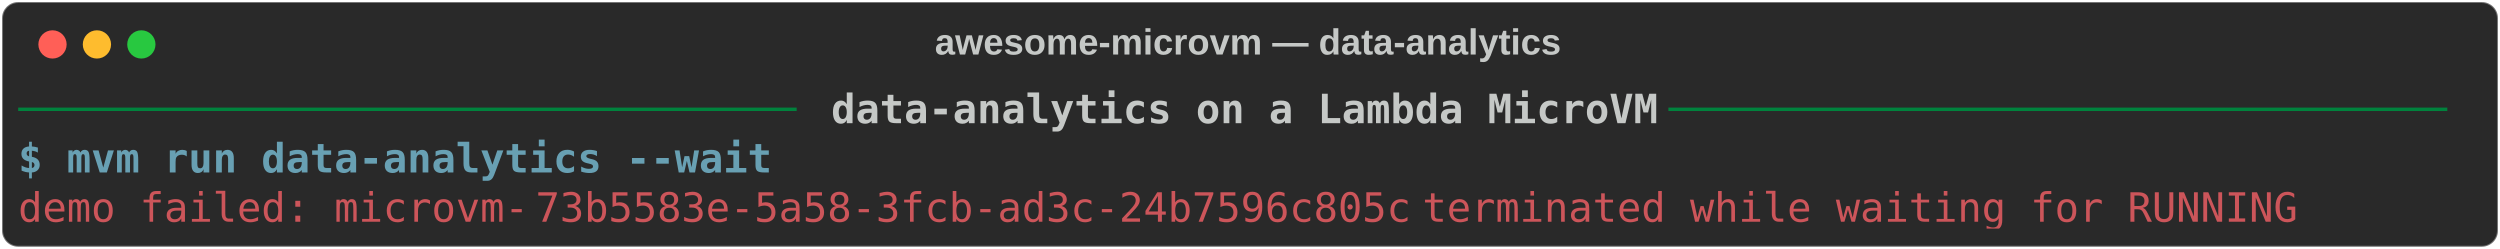
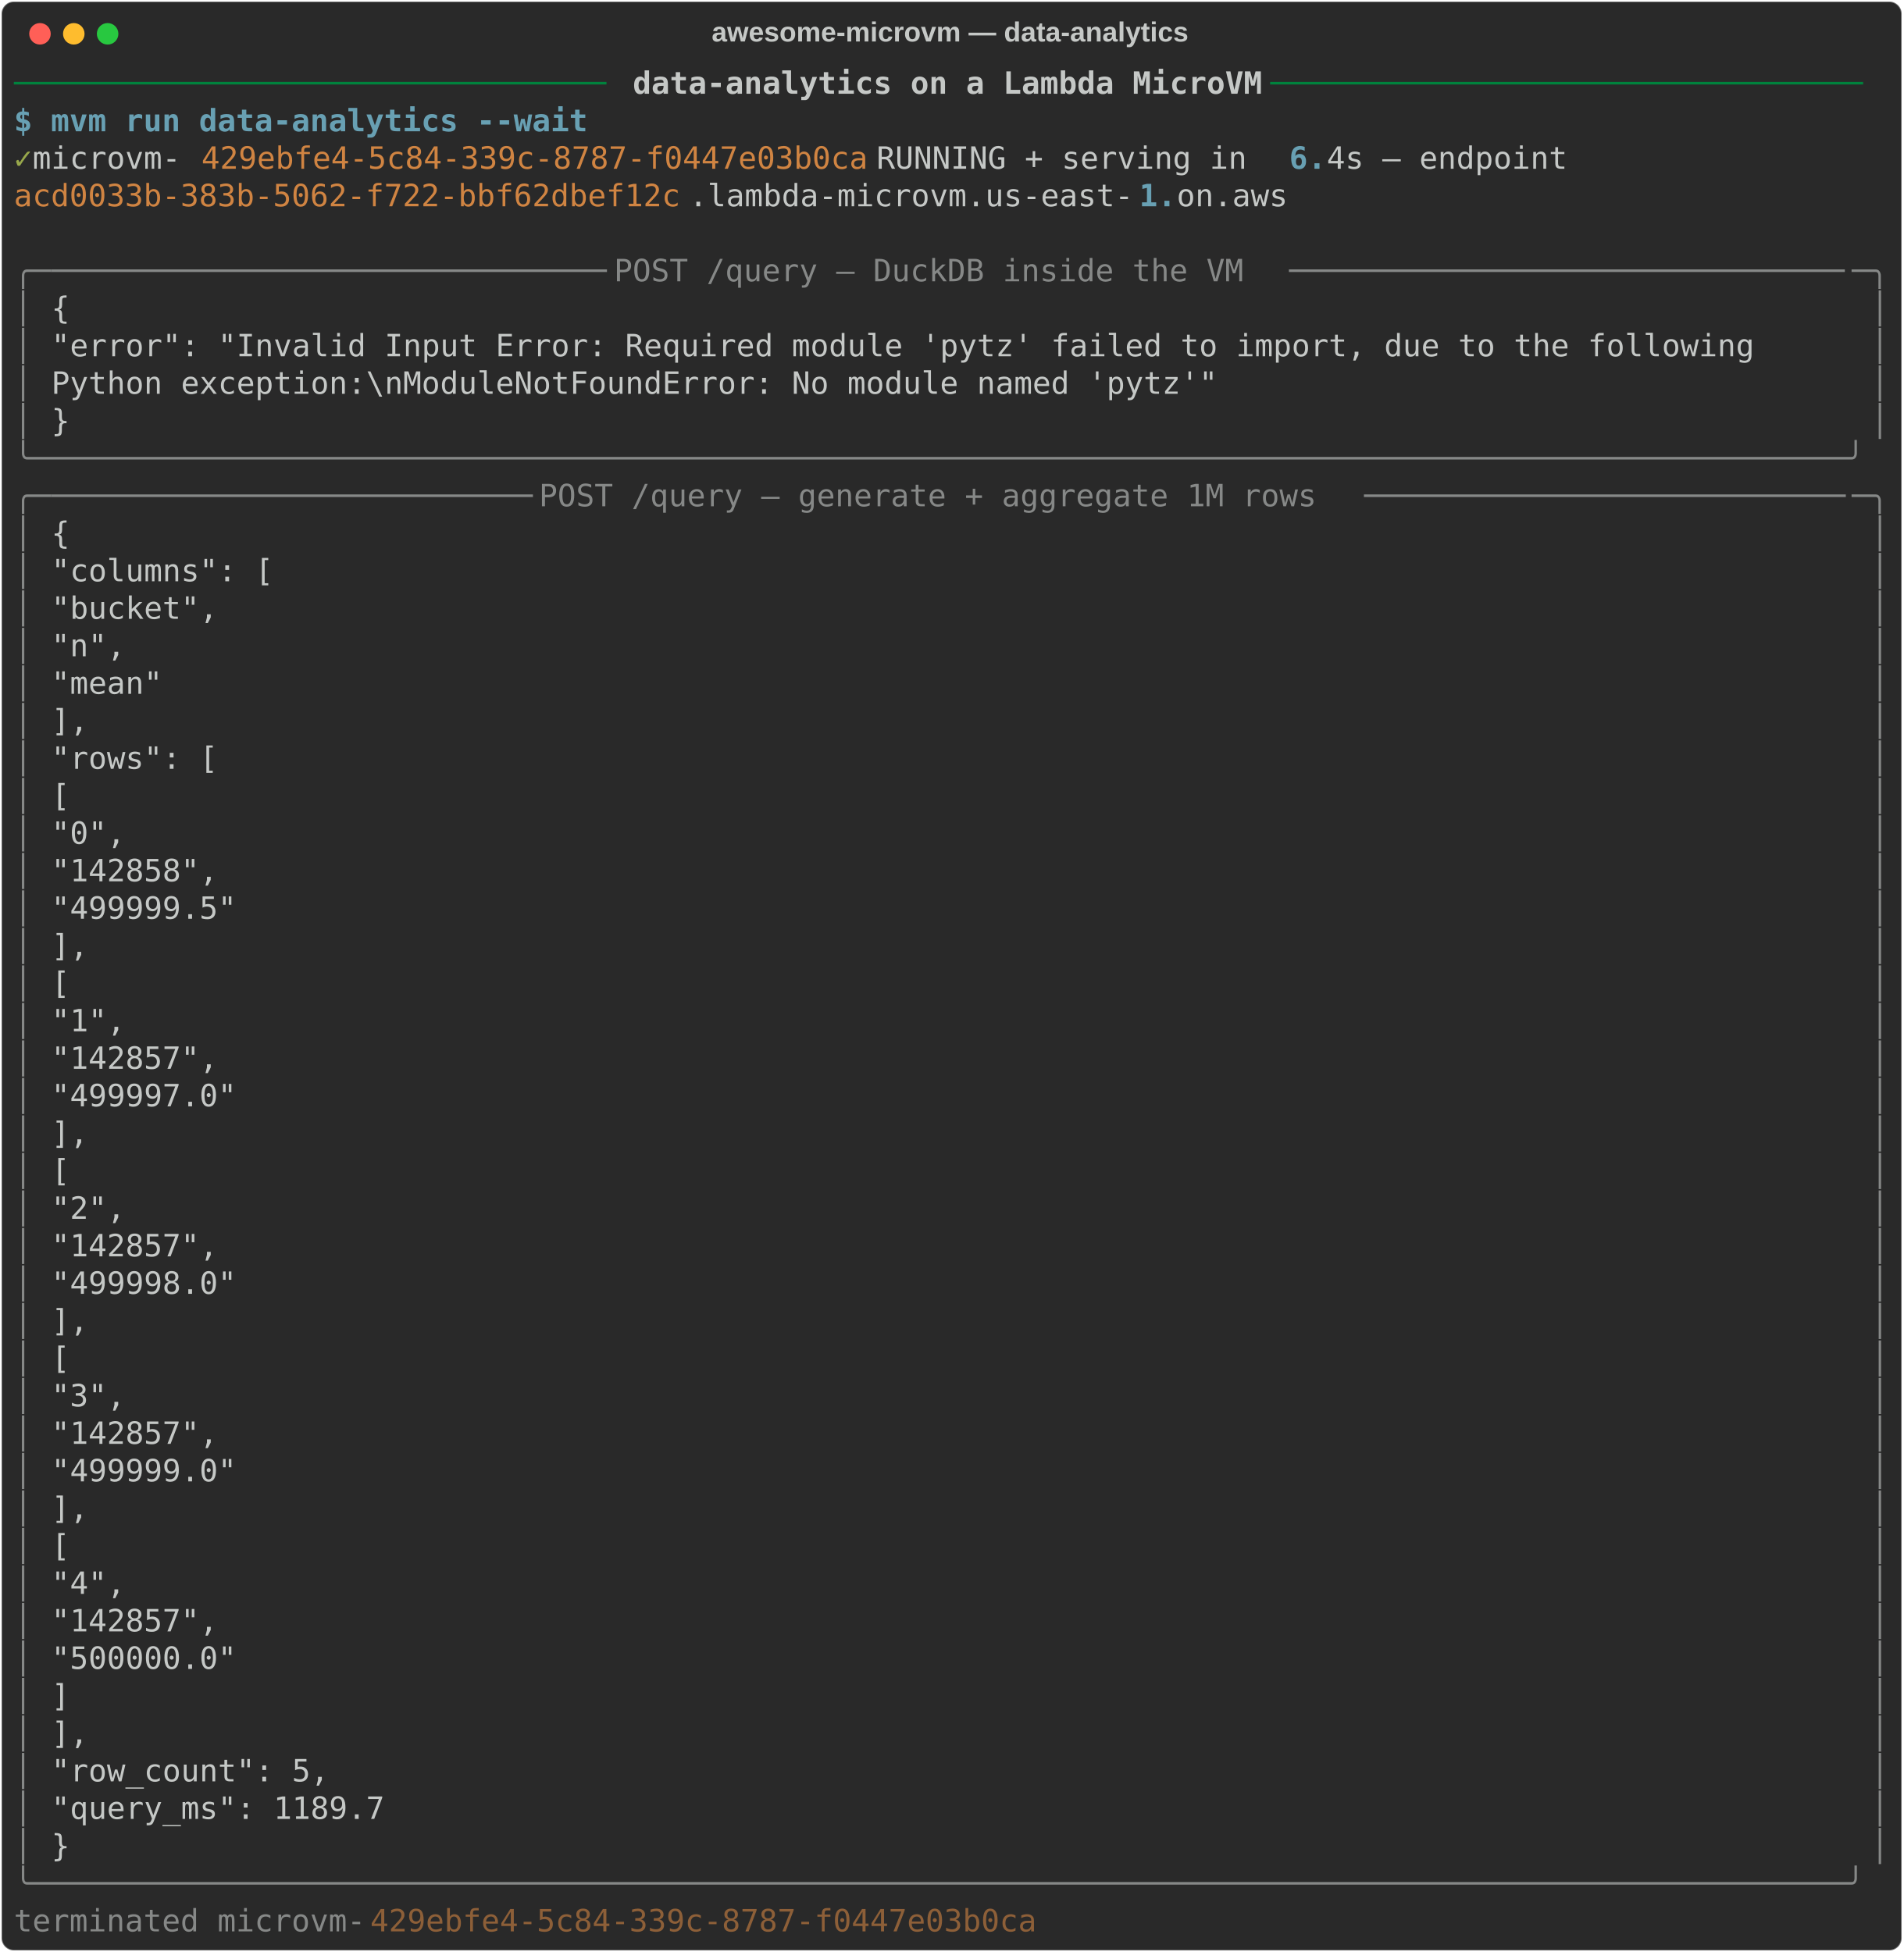
- <svg xmlns="http://www.w3.org/2000/svg" class="rich-terminal" viewBox="0 0 1238 123.2">
+ <svg xmlns="http://www.w3.org/2000/svg" class="rich-terminal" viewBox="0 0 1238 1270.0">
  <style>

    @font-face {
        font-family: "Fira Code";
        src: local("FiraCode-Regular"),
                url("https://cdnjs.cloudflare.com/ajax/libs/firacode/6.2.0/woff2/FiraCode-Regular.woff2") format("woff2"),
                url("https://cdnjs.cloudflare.com/ajax/libs/firacode/6.2.0/woff/FiraCode-Regular.woff") format("woff");
        font-style: normal;
        font-weight: 400;
    }
    @font-face {
        font-family: "Fira Code";
        src: local("FiraCode-Bold"),
                url("https://cdnjs.cloudflare.com/ajax/libs/firacode/6.2.0/woff2/FiraCode-Bold.woff2") format("woff2"),
                url("https://cdnjs.cloudflare.com/ajax/libs/firacode/6.2.0/woff/FiraCode-Bold.woff") format("woff");
        font-style: bold;
        font-weight: 700;
    }

-     .terminal-1029532597-matrix {
+     .terminal-4051435185-matrix {
        font-family: Fira Code, monospace;
        font-size: 20px;
        line-height: 24.4px;
        font-variant-east-asian: full-width;
    }

-     .terminal-1029532597-title {
+     .terminal-4051435185-title {
        font-size: 18px;
        font-weight: bold;
        font-family: arial;
    }

-     .terminal-1029532597-r1 { fill: #00823d }
- .terminal-1029532597-r2 { fill: #c5c8c6;font-weight: bold }
- .terminal-1029532597-r3 { fill: #c5c8c6 }
- .terminal-1029532597-r4 { fill: #68a0b3;font-weight: bold }
- .terminal-1029532597-r5 { fill: #cc555a }
+     .terminal-4051435185-r1 { fill: #00823d }
+ .terminal-4051435185-r2 { fill: #c5c8c6;font-weight: bold }
+ .terminal-4051435185-r3 { fill: #c5c8c6 }
+ .terminal-4051435185-r4 { fill: #68a0b3;font-weight: bold }
+ .terminal-4051435185-r5 { fill: #98a84b }
+ .terminal-4051435185-r6 { fill: #d08442 }
+ .terminal-4051435185-r7 { fill: #868887 }
+ .terminal-4051435185-r8 { fill: #8d5f38 }
    </style>
  <defs>
-     <clipPath id="terminal-1029532597-clip-terminal">
-       <rect x="0" y="0" width="1219.0" height="72.2" />
-     </clipPath>
-     <clipPath id="terminal-1029532597-line-0">
+     <clipPath id="terminal-4051435185-clip-terminal">
+       <rect x="0" y="0" width="1219.0" height="1219.0" />
+     </clipPath>
+     <clipPath id="terminal-4051435185-line-0">
      <rect x="0" y="1.5" width="1220" height="24.65" />
    </clipPath>
-     <clipPath id="terminal-1029532597-line-1">
+     <clipPath id="terminal-4051435185-line-1">
      <rect x="0" y="25.9" width="1220" height="24.65" />
    </clipPath>
+     <clipPath id="terminal-4051435185-line-2">
+       <rect x="0" y="50.3" width="1220" height="24.65" />
+     </clipPath>
+     <clipPath id="terminal-4051435185-line-3">
+       <rect x="0" y="74.7" width="1220" height="24.65" />
+     </clipPath>
+     <clipPath id="terminal-4051435185-line-4">
+       <rect x="0" y="99.1" width="1220" height="24.65" />
+     </clipPath>
+     <clipPath id="terminal-4051435185-line-5">
+       <rect x="0" y="123.5" width="1220" height="24.65" />
+     </clipPath>
+     <clipPath id="terminal-4051435185-line-6">
+       <rect x="0" y="147.9" width="1220" height="24.65" />
+     </clipPath>
+     <clipPath id="terminal-4051435185-line-7">
+       <rect x="0" y="172.3" width="1220" height="24.65" />
+     </clipPath>
+     <clipPath id="terminal-4051435185-line-8">
+       <rect x="0" y="196.7" width="1220" height="24.65" />
+     </clipPath>
+     <clipPath id="terminal-4051435185-line-9">
+       <rect x="0" y="221.1" width="1220" height="24.65" />
+     </clipPath>
+     <clipPath id="terminal-4051435185-line-10">
+       <rect x="0" y="245.5" width="1220" height="24.65" />
+     </clipPath>
+     <clipPath id="terminal-4051435185-line-11">
+       <rect x="0" y="269.9" width="1220" height="24.65" />
+     </clipPath>
+     <clipPath id="terminal-4051435185-line-12">
+       <rect x="0" y="294.3" width="1220" height="24.65" />
+     </clipPath>
+     <clipPath id="terminal-4051435185-line-13">
+       <rect x="0" y="318.7" width="1220" height="24.65" />
+     </clipPath>
+     <clipPath id="terminal-4051435185-line-14">
+       <rect x="0" y="343.1" width="1220" height="24.65" />
+     </clipPath>
+     <clipPath id="terminal-4051435185-line-15">
+       <rect x="0" y="367.5" width="1220" height="24.65" />
+     </clipPath>
+     <clipPath id="terminal-4051435185-line-16">
+       <rect x="0" y="391.9" width="1220" height="24.65" />
+     </clipPath>
+     <clipPath id="terminal-4051435185-line-17">
+       <rect x="0" y="416.3" width="1220" height="24.65" />
+     </clipPath>
+     <clipPath id="terminal-4051435185-line-18">
+       <rect x="0" y="440.7" width="1220" height="24.65" />
+     </clipPath>
+     <clipPath id="terminal-4051435185-line-19">
+       <rect x="0" y="465.1" width="1220" height="24.65" />
+     </clipPath>
+     <clipPath id="terminal-4051435185-line-20">
+       <rect x="0" y="489.5" width="1220" height="24.65" />
+     </clipPath>
+     <clipPath id="terminal-4051435185-line-21">
+       <rect x="0" y="513.9" width="1220" height="24.65" />
+     </clipPath>
+     <clipPath id="terminal-4051435185-line-22">
+       <rect x="0" y="538.3" width="1220" height="24.65" />
+     </clipPath>
+     <clipPath id="terminal-4051435185-line-23">
+       <rect x="0" y="562.7" width="1220" height="24.65" />
+     </clipPath>
+     <clipPath id="terminal-4051435185-line-24">
+       <rect x="0" y="587.1" width="1220" height="24.65" />
+     </clipPath>
+     <clipPath id="terminal-4051435185-line-25">
+       <rect x="0" y="611.5" width="1220" height="24.65" />
+     </clipPath>
+     <clipPath id="terminal-4051435185-line-26">
+       <rect x="0" y="635.9" width="1220" height="24.65" />
+     </clipPath>
+     <clipPath id="terminal-4051435185-line-27">
+       <rect x="0" y="660.3" width="1220" height="24.65" />
+     </clipPath>
+     <clipPath id="terminal-4051435185-line-28">
+       <rect x="0" y="684.7" width="1220" height="24.65" />
+     </clipPath>
+     <clipPath id="terminal-4051435185-line-29">
+       <rect x="0" y="709.1" width="1220" height="24.65" />
+     </clipPath>
+     <clipPath id="terminal-4051435185-line-30">
+       <rect x="0" y="733.5" width="1220" height="24.65" />
+     </clipPath>
+     <clipPath id="terminal-4051435185-line-31">
+       <rect x="0" y="757.9" width="1220" height="24.65" />
+     </clipPath>
+     <clipPath id="terminal-4051435185-line-32">
+       <rect x="0" y="782.3" width="1220" height="24.65" />
+     </clipPath>
+     <clipPath id="terminal-4051435185-line-33">
+       <rect x="0" y="806.7" width="1220" height="24.65" />
+     </clipPath>
+     <clipPath id="terminal-4051435185-line-34">
+       <rect x="0" y="831.1" width="1220" height="24.65" />
+     </clipPath>
+     <clipPath id="terminal-4051435185-line-35">
+       <rect x="0" y="855.5" width="1220" height="24.65" />
+     </clipPath>
+     <clipPath id="terminal-4051435185-line-36">
+       <rect x="0" y="879.9" width="1220" height="24.65" />
+     </clipPath>
+     <clipPath id="terminal-4051435185-line-37">
+       <rect x="0" y="904.3" width="1220" height="24.65" />
+     </clipPath>
+     <clipPath id="terminal-4051435185-line-38">
+       <rect x="0" y="928.7" width="1220" height="24.65" />
+     </clipPath>
+     <clipPath id="terminal-4051435185-line-39">
+       <rect x="0" y="953.1" width="1220" height="24.65" />
+     </clipPath>
+     <clipPath id="terminal-4051435185-line-40">
+       <rect x="0" y="977.5" width="1220" height="24.65" />
+     </clipPath>
+     <clipPath id="terminal-4051435185-line-41">
+       <rect x="0" y="1001.9" width="1220" height="24.65" />
+     </clipPath>
+     <clipPath id="terminal-4051435185-line-42">
+       <rect x="0" y="1026.3" width="1220" height="24.65" />
+     </clipPath>
+     <clipPath id="terminal-4051435185-line-43">
+       <rect x="0" y="1050.7" width="1220" height="24.65" />
+     </clipPath>
+     <clipPath id="terminal-4051435185-line-44">
+       <rect x="0" y="1075.1" width="1220" height="24.65" />
+     </clipPath>
+     <clipPath id="terminal-4051435185-line-45">
+       <rect x="0" y="1099.5" width="1220" height="24.65" />
+     </clipPath>
+     <clipPath id="terminal-4051435185-line-46">
+       <rect x="0" y="1123.9" width="1220" height="24.65" />
+     </clipPath>
+     <clipPath id="terminal-4051435185-line-47">
+       <rect x="0" y="1148.3" width="1220" height="24.65" />
+     </clipPath>
+     <clipPath id="terminal-4051435185-line-48">
+       <rect x="0" y="1172.7" width="1220" height="24.65" />
+     </clipPath>
  </defs>
-   <rect fill="#292929" stroke="rgba(255,255,255,0.35)" stroke-width="1" x="1" y="1" width="1236" height="121.2" rx="8" />
-   <text class="terminal-1029532597-title" fill="#c5c8c6" text-anchor="middle" x="618" y="27">awesome-microvm — data-analytics</text>
+   <rect fill="#292929" stroke="rgba(255,255,255,0.35)" stroke-width="1" x="1" y="1" width="1236" height="1268" rx="8" />
+   <text class="terminal-4051435185-title" fill="#c5c8c6" text-anchor="middle" x="618" y="27">awesome-microvm — data-analytics</text>
  <g transform="translate(26,22)">
    <circle cx="0" cy="0" r="7" fill="#ff5f57" />
    <circle cx="22" cy="0" r="7" fill="#febc2e" />
    <circle cx="44" cy="0" r="7" fill="#28c840" />
  </g>
-   <g transform="translate(9, 41)" clip-path="url(#terminal-1029532597-clip-terminal)">
-     <g class="terminal-1029532597-matrix">
-       <text class="terminal-1029532597-r1" x="0" y="20" textLength="402.6" clip-path="url(#terminal-1029532597-line-0)">──────────────────────────────── </text>
-       <text class="terminal-1029532597-r2" x="402.6" y="20" textLength="414.8" clip-path="url(#terminal-1029532597-line-0)">data-analytics on a Lambda MicroVM</text>
-       <text class="terminal-1029532597-r1" x="817.4" y="20" textLength="402.6" clip-path="url(#terminal-1029532597-line-0)"> ────────────────────────────────</text>
-       <text class="terminal-1029532597-r3" x="1220" y="20" textLength="12.2" clip-path="url(#terminal-1029532597-line-0)">
- </text>
-       <text class="terminal-1029532597-r4" x="0" y="44.4" textLength="378.2" clip-path="url(#terminal-1029532597-line-1)">$ mvm run data-analytics --wait</text>
-       <text class="terminal-1029532597-r3" x="1220" y="44.4" textLength="12.2" clip-path="url(#terminal-1029532597-line-1)">
- </text>
-       <text class="terminal-1029532597-r5" x="0" y="68.8" textLength="256.2" clip-path="url(#terminal-1029532597-line-2)">demo failed: microvm-</text>
-       <text class="terminal-1029532597-r5" x="256.2" y="68.8" textLength="439.2" clip-path="url(#terminal-1029532597-line-2)">73b5583e-5a58-3fcb-ad3c-24b7596c805c</text>
-       <text class="terminal-1029532597-r5" x="695.4" y="68.8" textLength="451.4" clip-path="url(#terminal-1029532597-line-2)"> terminated while waiting for RUNNING</text>
-       <text class="terminal-1029532597-r3" x="1220" y="68.8" textLength="12.2" clip-path="url(#terminal-1029532597-line-2)">
+   <g transform="translate(9, 41)" clip-path="url(#terminal-4051435185-clip-terminal)">
+     <g class="terminal-4051435185-matrix">
+       <text class="terminal-4051435185-r1" x="0" y="20" textLength="402.6" clip-path="url(#terminal-4051435185-line-0)">──────────────────────────────── </text>
+       <text class="terminal-4051435185-r2" x="402.6" y="20" textLength="414.8" clip-path="url(#terminal-4051435185-line-0)">data-analytics on a Lambda MicroVM</text>
+       <text class="terminal-4051435185-r1" x="817.4" y="20" textLength="402.6" clip-path="url(#terminal-4051435185-line-0)"> ────────────────────────────────</text>
+       <text class="terminal-4051435185-r3" x="1220" y="20" textLength="12.2" clip-path="url(#terminal-4051435185-line-0)">
+ </text>
+       <text class="terminal-4051435185-r4" x="0" y="44.4" textLength="378.2" clip-path="url(#terminal-4051435185-line-1)">$ mvm run data-analytics --wait</text>
+       <text class="terminal-4051435185-r3" x="1220" y="44.4" textLength="12.2" clip-path="url(#terminal-4051435185-line-1)">
+ </text>
+       <text class="terminal-4051435185-r5" x="0" y="68.8" textLength="12.2" clip-path="url(#terminal-4051435185-line-2)">✓</text>
+       <text class="terminal-4051435185-r3" x="12.2" y="68.8" textLength="109.8" clip-path="url(#terminal-4051435185-line-2)"> microvm-</text>
+       <text class="terminal-4051435185-r6" x="122" y="68.8" textLength="439.2" clip-path="url(#terminal-4051435185-line-2)">429ebfe4-5c84-339c-8787-f0447e03b0ca</text>
+       <text class="terminal-4051435185-r3" x="561.2" y="68.8" textLength="268.4" clip-path="url(#terminal-4051435185-line-2)"> RUNNING + serving in </text>
+       <text class="terminal-4051435185-r4" x="829.6" y="68.8" textLength="24.4" clip-path="url(#terminal-4051435185-line-2)">6.</text>
+       <text class="terminal-4051435185-r3" x="854" y="68.8" textLength="170.8" clip-path="url(#terminal-4051435185-line-2)">4s — endpoint </text>
+       <text class="terminal-4051435185-r3" x="1220" y="68.8" textLength="12.2" clip-path="url(#terminal-4051435185-line-2)">
+ </text>
+       <text class="terminal-4051435185-r6" x="0" y="93.2" textLength="439.2" clip-path="url(#terminal-4051435185-line-3)">acd0033b-383b-5062-f722-bbf62dbef12c</text>
+       <text class="terminal-4051435185-r3" x="439.2" y="93.2" textLength="292.8" clip-path="url(#terminal-4051435185-line-3)">.lambda-microvm.us-east-</text>
+       <text class="terminal-4051435185-r4" x="732" y="93.2" textLength="24.4" clip-path="url(#terminal-4051435185-line-3)">1.</text>
+       <text class="terminal-4051435185-r3" x="756.4" y="93.2" textLength="73.2" clip-path="url(#terminal-4051435185-line-3)">on.aws</text>
+       <text class="terminal-4051435185-r3" x="1220" y="93.2" textLength="12.2" clip-path="url(#terminal-4051435185-line-3)">
+ </text>
+       <text class="terminal-4051435185-r3" x="1220" y="117.6" textLength="12.2" clip-path="url(#terminal-4051435185-line-4)">
+ </text>
+       <text class="terminal-4051435185-r7" x="0" y="142" textLength="24.4" clip-path="url(#terminal-4051435185-line-5)">╭─</text>
+       <text class="terminal-4051435185-r7" x="24.4" y="142" textLength="366" clip-path="url(#terminal-4051435185-line-5)">──────────────────────────────</text>
+       <text class="terminal-4051435185-r7" x="390.4" y="142" textLength="439.2" clip-path="url(#terminal-4051435185-line-5)"> POST /query — DuckDB inside the VM </text>
+       <text class="terminal-4051435185-r7" x="829.6" y="142" textLength="366" clip-path="url(#terminal-4051435185-line-5)">──────────────────────────────</text>
+       <text class="terminal-4051435185-r7" x="1195.6" y="142" textLength="24.4" clip-path="url(#terminal-4051435185-line-5)">─╮</text>
+       <text class="terminal-4051435185-r3" x="1220" y="142" textLength="12.2" clip-path="url(#terminal-4051435185-line-5)">
+ </text>
+       <text class="terminal-4051435185-r7" x="0" y="166.4" textLength="12.2" clip-path="url(#terminal-4051435185-line-6)">│</text>
+       <text class="terminal-4051435185-r3" x="24.4" y="166.4" textLength="12.2" clip-path="url(#terminal-4051435185-line-6)">{</text>
+       <text class="terminal-4051435185-r7" x="1207.8" y="166.4" textLength="12.2" clip-path="url(#terminal-4051435185-line-6)">│</text>
+       <text class="terminal-4051435185-r3" x="1220" y="166.4" textLength="12.2" clip-path="url(#terminal-4051435185-line-6)">
+ </text>
+       <text class="terminal-4051435185-r7" x="0" y="190.8" textLength="12.2" clip-path="url(#terminal-4051435185-line-7)">│</text>
+       <text class="terminal-4051435185-r3" x="24.4" y="190.8" textLength="1159" clip-path="url(#terminal-4051435185-line-7)">  "error": "Invalid Input Error: Required module 'pytz' failed to import, due to the following </text>
+       <text class="terminal-4051435185-r7" x="1207.8" y="190.8" textLength="12.2" clip-path="url(#terminal-4051435185-line-7)">│</text>
+       <text class="terminal-4051435185-r3" x="1220" y="190.8" textLength="12.2" clip-path="url(#terminal-4051435185-line-7)">
+ </text>
+       <text class="terminal-4051435185-r7" x="0" y="215.2" textLength="12.2" clip-path="url(#terminal-4051435185-line-8)">│</text>
+       <text class="terminal-4051435185-r3" x="24.4" y="215.2" textLength="768.6" clip-path="url(#terminal-4051435185-line-8)">Python exception:\nModuleNotFoundError: No module named 'pytz'"</text>
+       <text class="terminal-4051435185-r7" x="1207.8" y="215.2" textLength="12.2" clip-path="url(#terminal-4051435185-line-8)">│</text>
+       <text class="terminal-4051435185-r3" x="1220" y="215.2" textLength="12.2" clip-path="url(#terminal-4051435185-line-8)">
+ </text>
+       <text class="terminal-4051435185-r7" x="0" y="239.6" textLength="12.2" clip-path="url(#terminal-4051435185-line-9)">│</text>
+       <text class="terminal-4051435185-r3" x="24.4" y="239.6" textLength="12.2" clip-path="url(#terminal-4051435185-line-9)">}</text>
+       <text class="terminal-4051435185-r7" x="1207.8" y="239.6" textLength="12.2" clip-path="url(#terminal-4051435185-line-9)">│</text>
+       <text class="terminal-4051435185-r3" x="1220" y="239.6" textLength="12.2" clip-path="url(#terminal-4051435185-line-9)">
+ </text>
+       <text class="terminal-4051435185-r7" x="0" y="264" textLength="1220" clip-path="url(#terminal-4051435185-line-10)">╰──────────────────────────────────────────────────────────────────────────────────────────────────╯</text>
+       <text class="terminal-4051435185-r3" x="1220" y="264" textLength="12.2" clip-path="url(#terminal-4051435185-line-10)">
+ </text>
+       <text class="terminal-4051435185-r7" x="0" y="288.4" textLength="24.4" clip-path="url(#terminal-4051435185-line-11)">╭─</text>
+       <text class="terminal-4051435185-r7" x="24.4" y="288.4" textLength="317.2" clip-path="url(#terminal-4051435185-line-11)">──────────────────────────</text>
+       <text class="terminal-4051435185-r7" x="341.6" y="288.4" textLength="536.8" clip-path="url(#terminal-4051435185-line-11)"> POST /query — generate + aggregate 1M rows </text>
+       <text class="terminal-4051435185-r7" x="878.4" y="288.4" textLength="317.2" clip-path="url(#terminal-4051435185-line-11)">──────────────────────────</text>
+       <text class="terminal-4051435185-r7" x="1195.6" y="288.4" textLength="24.4" clip-path="url(#terminal-4051435185-line-11)">─╮</text>
+       <text class="terminal-4051435185-r3" x="1220" y="288.4" textLength="12.2" clip-path="url(#terminal-4051435185-line-11)">
+ </text>
+       <text class="terminal-4051435185-r7" x="0" y="312.8" textLength="12.2" clip-path="url(#terminal-4051435185-line-12)">│</text>
+       <text class="terminal-4051435185-r3" x="24.4" y="312.8" textLength="12.2" clip-path="url(#terminal-4051435185-line-12)">{</text>
+       <text class="terminal-4051435185-r7" x="1207.8" y="312.8" textLength="12.2" clip-path="url(#terminal-4051435185-line-12)">│</text>
+       <text class="terminal-4051435185-r3" x="1220" y="312.8" textLength="12.2" clip-path="url(#terminal-4051435185-line-12)">
+ </text>
+       <text class="terminal-4051435185-r7" x="0" y="337.2" textLength="12.2" clip-path="url(#terminal-4051435185-line-13)">│</text>
+       <text class="terminal-4051435185-r3" x="24.4" y="337.2" textLength="170.8" clip-path="url(#terminal-4051435185-line-13)">  "columns": [</text>
+       <text class="terminal-4051435185-r7" x="1207.8" y="337.2" textLength="12.2" clip-path="url(#terminal-4051435185-line-13)">│</text>
+       <text class="terminal-4051435185-r3" x="1220" y="337.2" textLength="12.2" clip-path="url(#terminal-4051435185-line-13)">
+ </text>
+       <text class="terminal-4051435185-r7" x="0" y="361.6" textLength="12.2" clip-path="url(#terminal-4051435185-line-14)">│</text>
+       <text class="terminal-4051435185-r3" x="24.4" y="361.6" textLength="158.6" clip-path="url(#terminal-4051435185-line-14)">    "bucket",</text>
+       <text class="terminal-4051435185-r7" x="1207.8" y="361.6" textLength="12.2" clip-path="url(#terminal-4051435185-line-14)">│</text>
+       <text class="terminal-4051435185-r3" x="1220" y="361.6" textLength="12.2" clip-path="url(#terminal-4051435185-line-14)">
+ </text>
+       <text class="terminal-4051435185-r7" x="0" y="386" textLength="12.2" clip-path="url(#terminal-4051435185-line-15)">│</text>
+       <text class="terminal-4051435185-r3" x="24.4" y="386" textLength="97.6" clip-path="url(#terminal-4051435185-line-15)">    "n",</text>
+       <text class="terminal-4051435185-r7" x="1207.8" y="386" textLength="12.2" clip-path="url(#terminal-4051435185-line-15)">│</text>
+       <text class="terminal-4051435185-r3" x="1220" y="386" textLength="12.2" clip-path="url(#terminal-4051435185-line-15)">
+ </text>
+       <text class="terminal-4051435185-r7" x="0" y="410.4" textLength="12.2" clip-path="url(#terminal-4051435185-line-16)">│</text>
+       <text class="terminal-4051435185-r3" x="24.4" y="410.4" textLength="122" clip-path="url(#terminal-4051435185-line-16)">    "mean"</text>
+       <text class="terminal-4051435185-r7" x="1207.8" y="410.4" textLength="12.2" clip-path="url(#terminal-4051435185-line-16)">│</text>
+       <text class="terminal-4051435185-r3" x="1220" y="410.4" textLength="12.2" clip-path="url(#terminal-4051435185-line-16)">
+ </text>
+       <text class="terminal-4051435185-r7" x="0" y="434.8" textLength="12.2" clip-path="url(#terminal-4051435185-line-17)">│</text>
+       <text class="terminal-4051435185-r3" x="24.4" y="434.8" textLength="48.8" clip-path="url(#terminal-4051435185-line-17)">  ],</text>
+       <text class="terminal-4051435185-r7" x="1207.8" y="434.8" textLength="12.2" clip-path="url(#terminal-4051435185-line-17)">│</text>
+       <text class="terminal-4051435185-r3" x="1220" y="434.8" textLength="12.2" clip-path="url(#terminal-4051435185-line-17)">
+ </text>
+       <text class="terminal-4051435185-r7" x="0" y="459.2" textLength="12.2" clip-path="url(#terminal-4051435185-line-18)">│</text>
+       <text class="terminal-4051435185-r3" x="24.4" y="459.2" textLength="134.2" clip-path="url(#terminal-4051435185-line-18)">  "rows": [</text>
+       <text class="terminal-4051435185-r7" x="1207.8" y="459.2" textLength="12.2" clip-path="url(#terminal-4051435185-line-18)">│</text>
+       <text class="terminal-4051435185-r3" x="1220" y="459.2" textLength="12.2" clip-path="url(#terminal-4051435185-line-18)">
+ </text>
+       <text class="terminal-4051435185-r7" x="0" y="483.6" textLength="12.2" clip-path="url(#terminal-4051435185-line-19)">│</text>
+       <text class="terminal-4051435185-r3" x="24.4" y="483.6" textLength="61" clip-path="url(#terminal-4051435185-line-19)">    [</text>
+       <text class="terminal-4051435185-r7" x="1207.8" y="483.6" textLength="12.2" clip-path="url(#terminal-4051435185-line-19)">│</text>
+       <text class="terminal-4051435185-r3" x="1220" y="483.6" textLength="12.2" clip-path="url(#terminal-4051435185-line-19)">
+ </text>
+       <text class="terminal-4051435185-r7" x="0" y="508" textLength="12.2" clip-path="url(#terminal-4051435185-line-20)">│</text>
+       <text class="terminal-4051435185-r3" x="24.4" y="508" textLength="122" clip-path="url(#terminal-4051435185-line-20)">      "0",</text>
+       <text class="terminal-4051435185-r7" x="1207.8" y="508" textLength="12.2" clip-path="url(#terminal-4051435185-line-20)">│</text>
+       <text class="terminal-4051435185-r3" x="1220" y="508" textLength="12.2" clip-path="url(#terminal-4051435185-line-20)">
+ </text>
+       <text class="terminal-4051435185-r7" x="0" y="532.4" textLength="12.2" clip-path="url(#terminal-4051435185-line-21)">│</text>
+       <text class="terminal-4051435185-r3" x="24.4" y="532.4" textLength="183" clip-path="url(#terminal-4051435185-line-21)">      "142858",</text>
+       <text class="terminal-4051435185-r7" x="1207.8" y="532.4" textLength="12.2" clip-path="url(#terminal-4051435185-line-21)">│</text>
+       <text class="terminal-4051435185-r3" x="1220" y="532.4" textLength="12.2" clip-path="url(#terminal-4051435185-line-21)">
+ </text>
+       <text class="terminal-4051435185-r7" x="0" y="556.8" textLength="12.2" clip-path="url(#terminal-4051435185-line-22)">│</text>
+       <text class="terminal-4051435185-r3" x="24.4" y="556.8" textLength="195.2" clip-path="url(#terminal-4051435185-line-22)">      "499999.5"</text>
+       <text class="terminal-4051435185-r7" x="1207.8" y="556.8" textLength="12.2" clip-path="url(#terminal-4051435185-line-22)">│</text>
+       <text class="terminal-4051435185-r3" x="1220" y="556.8" textLength="12.2" clip-path="url(#terminal-4051435185-line-22)">
+ </text>
+       <text class="terminal-4051435185-r7" x="0" y="581.2" textLength="12.2" clip-path="url(#terminal-4051435185-line-23)">│</text>
+       <text class="terminal-4051435185-r3" x="24.4" y="581.2" textLength="73.2" clip-path="url(#terminal-4051435185-line-23)">    ],</text>
+       <text class="terminal-4051435185-r7" x="1207.8" y="581.2" textLength="12.2" clip-path="url(#terminal-4051435185-line-23)">│</text>
+       <text class="terminal-4051435185-r3" x="1220" y="581.2" textLength="12.2" clip-path="url(#terminal-4051435185-line-23)">
+ </text>
+       <text class="terminal-4051435185-r7" x="0" y="605.6" textLength="12.2" clip-path="url(#terminal-4051435185-line-24)">│</text>
+       <text class="terminal-4051435185-r3" x="24.4" y="605.6" textLength="61" clip-path="url(#terminal-4051435185-line-24)">    [</text>
+       <text class="terminal-4051435185-r7" x="1207.8" y="605.6" textLength="12.2" clip-path="url(#terminal-4051435185-line-24)">│</text>
+       <text class="terminal-4051435185-r3" x="1220" y="605.6" textLength="12.2" clip-path="url(#terminal-4051435185-line-24)">
+ </text>
+       <text class="terminal-4051435185-r7" x="0" y="630" textLength="12.2" clip-path="url(#terminal-4051435185-line-25)">│</text>
+       <text class="terminal-4051435185-r3" x="24.4" y="630" textLength="122" clip-path="url(#terminal-4051435185-line-25)">      "1",</text>
+       <text class="terminal-4051435185-r7" x="1207.8" y="630" textLength="12.2" clip-path="url(#terminal-4051435185-line-25)">│</text>
+       <text class="terminal-4051435185-r3" x="1220" y="630" textLength="12.2" clip-path="url(#terminal-4051435185-line-25)">
+ </text>
+       <text class="terminal-4051435185-r7" x="0" y="654.4" textLength="12.2" clip-path="url(#terminal-4051435185-line-26)">│</text>
+       <text class="terminal-4051435185-r3" x="24.4" y="654.4" textLength="183" clip-path="url(#terminal-4051435185-line-26)">      "142857",</text>
+       <text class="terminal-4051435185-r7" x="1207.8" y="654.4" textLength="12.2" clip-path="url(#terminal-4051435185-line-26)">│</text>
+       <text class="terminal-4051435185-r3" x="1220" y="654.4" textLength="12.2" clip-path="url(#terminal-4051435185-line-26)">
+ </text>
+       <text class="terminal-4051435185-r7" x="0" y="678.8" textLength="12.2" clip-path="url(#terminal-4051435185-line-27)">│</text>
+       <text class="terminal-4051435185-r3" x="24.4" y="678.8" textLength="195.2" clip-path="url(#terminal-4051435185-line-27)">      "499997.0"</text>
+       <text class="terminal-4051435185-r7" x="1207.8" y="678.8" textLength="12.2" clip-path="url(#terminal-4051435185-line-27)">│</text>
+       <text class="terminal-4051435185-r3" x="1220" y="678.8" textLength="12.2" clip-path="url(#terminal-4051435185-line-27)">
+ </text>
+       <text class="terminal-4051435185-r7" x="0" y="703.2" textLength="12.2" clip-path="url(#terminal-4051435185-line-28)">│</text>
+       <text class="terminal-4051435185-r3" x="24.4" y="703.2" textLength="73.2" clip-path="url(#terminal-4051435185-line-28)">    ],</text>
+       <text class="terminal-4051435185-r7" x="1207.8" y="703.2" textLength="12.2" clip-path="url(#terminal-4051435185-line-28)">│</text>
+       <text class="terminal-4051435185-r3" x="1220" y="703.2" textLength="12.2" clip-path="url(#terminal-4051435185-line-28)">
+ </text>
+       <text class="terminal-4051435185-r7" x="0" y="727.6" textLength="12.2" clip-path="url(#terminal-4051435185-line-29)">│</text>
+       <text class="terminal-4051435185-r3" x="24.4" y="727.6" textLength="61" clip-path="url(#terminal-4051435185-line-29)">    [</text>
+       <text class="terminal-4051435185-r7" x="1207.8" y="727.6" textLength="12.2" clip-path="url(#terminal-4051435185-line-29)">│</text>
+       <text class="terminal-4051435185-r3" x="1220" y="727.6" textLength="12.2" clip-path="url(#terminal-4051435185-line-29)">
+ </text>
+       <text class="terminal-4051435185-r7" x="0" y="752" textLength="12.2" clip-path="url(#terminal-4051435185-line-30)">│</text>
+       <text class="terminal-4051435185-r3" x="24.4" y="752" textLength="122" clip-path="url(#terminal-4051435185-line-30)">      "2",</text>
+       <text class="terminal-4051435185-r7" x="1207.8" y="752" textLength="12.2" clip-path="url(#terminal-4051435185-line-30)">│</text>
+       <text class="terminal-4051435185-r3" x="1220" y="752" textLength="12.2" clip-path="url(#terminal-4051435185-line-30)">
+ </text>
+       <text class="terminal-4051435185-r7" x="0" y="776.4" textLength="12.2" clip-path="url(#terminal-4051435185-line-31)">│</text>
+       <text class="terminal-4051435185-r3" x="24.4" y="776.4" textLength="183" clip-path="url(#terminal-4051435185-line-31)">      "142857",</text>
+       <text class="terminal-4051435185-r7" x="1207.8" y="776.4" textLength="12.2" clip-path="url(#terminal-4051435185-line-31)">│</text>
+       <text class="terminal-4051435185-r3" x="1220" y="776.4" textLength="12.2" clip-path="url(#terminal-4051435185-line-31)">
+ </text>
+       <text class="terminal-4051435185-r7" x="0" y="800.8" textLength="12.2" clip-path="url(#terminal-4051435185-line-32)">│</text>
+       <text class="terminal-4051435185-r3" x="24.4" y="800.8" textLength="195.2" clip-path="url(#terminal-4051435185-line-32)">      "499998.0"</text>
+       <text class="terminal-4051435185-r7" x="1207.8" y="800.8" textLength="12.2" clip-path="url(#terminal-4051435185-line-32)">│</text>
+       <text class="terminal-4051435185-r3" x="1220" y="800.8" textLength="12.2" clip-path="url(#terminal-4051435185-line-32)">
+ </text>
+       <text class="terminal-4051435185-r7" x="0" y="825.2" textLength="12.2" clip-path="url(#terminal-4051435185-line-33)">│</text>
+       <text class="terminal-4051435185-r3" x="24.4" y="825.2" textLength="73.2" clip-path="url(#terminal-4051435185-line-33)">    ],</text>
+       <text class="terminal-4051435185-r7" x="1207.8" y="825.2" textLength="12.2" clip-path="url(#terminal-4051435185-line-33)">│</text>
+       <text class="terminal-4051435185-r3" x="1220" y="825.2" textLength="12.2" clip-path="url(#terminal-4051435185-line-33)">
+ </text>
+       <text class="terminal-4051435185-r7" x="0" y="849.6" textLength="12.2" clip-path="url(#terminal-4051435185-line-34)">│</text>
+       <text class="terminal-4051435185-r3" x="24.4" y="849.6" textLength="61" clip-path="url(#terminal-4051435185-line-34)">    [</text>
+       <text class="terminal-4051435185-r7" x="1207.8" y="849.6" textLength="12.2" clip-path="url(#terminal-4051435185-line-34)">│</text>
+       <text class="terminal-4051435185-r3" x="1220" y="849.6" textLength="12.2" clip-path="url(#terminal-4051435185-line-34)">
+ </text>
+       <text class="terminal-4051435185-r7" x="0" y="874" textLength="12.2" clip-path="url(#terminal-4051435185-line-35)">│</text>
+       <text class="terminal-4051435185-r3" x="24.4" y="874" textLength="122" clip-path="url(#terminal-4051435185-line-35)">      "3",</text>
+       <text class="terminal-4051435185-r7" x="1207.8" y="874" textLength="12.2" clip-path="url(#terminal-4051435185-line-35)">│</text>
+       <text class="terminal-4051435185-r3" x="1220" y="874" textLength="12.2" clip-path="url(#terminal-4051435185-line-35)">
+ </text>
+       <text class="terminal-4051435185-r7" x="0" y="898.4" textLength="12.2" clip-path="url(#terminal-4051435185-line-36)">│</text>
+       <text class="terminal-4051435185-r3" x="24.4" y="898.4" textLength="183" clip-path="url(#terminal-4051435185-line-36)">      "142857",</text>
+       <text class="terminal-4051435185-r7" x="1207.8" y="898.4" textLength="12.2" clip-path="url(#terminal-4051435185-line-36)">│</text>
+       <text class="terminal-4051435185-r3" x="1220" y="898.4" textLength="12.2" clip-path="url(#terminal-4051435185-line-36)">
+ </text>
+       <text class="terminal-4051435185-r7" x="0" y="922.8" textLength="12.2" clip-path="url(#terminal-4051435185-line-37)">│</text>
+       <text class="terminal-4051435185-r3" x="24.4" y="922.8" textLength="195.2" clip-path="url(#terminal-4051435185-line-37)">      "499999.0"</text>
+       <text class="terminal-4051435185-r7" x="1207.8" y="922.8" textLength="12.2" clip-path="url(#terminal-4051435185-line-37)">│</text>
+       <text class="terminal-4051435185-r3" x="1220" y="922.8" textLength="12.2" clip-path="url(#terminal-4051435185-line-37)">
+ </text>
+       <text class="terminal-4051435185-r7" x="0" y="947.2" textLength="12.2" clip-path="url(#terminal-4051435185-line-38)">│</text>
+       <text class="terminal-4051435185-r3" x="24.4" y="947.2" textLength="73.2" clip-path="url(#terminal-4051435185-line-38)">    ],</text>
+       <text class="terminal-4051435185-r7" x="1207.8" y="947.2" textLength="12.2" clip-path="url(#terminal-4051435185-line-38)">│</text>
+       <text class="terminal-4051435185-r3" x="1220" y="947.2" textLength="12.2" clip-path="url(#terminal-4051435185-line-38)">
+ </text>
+       <text class="terminal-4051435185-r7" x="0" y="971.6" textLength="12.2" clip-path="url(#terminal-4051435185-line-39)">│</text>
+       <text class="terminal-4051435185-r3" x="24.4" y="971.6" textLength="61" clip-path="url(#terminal-4051435185-line-39)">    [</text>
+       <text class="terminal-4051435185-r7" x="1207.8" y="971.6" textLength="12.2" clip-path="url(#terminal-4051435185-line-39)">│</text>
+       <text class="terminal-4051435185-r3" x="1220" y="971.6" textLength="12.2" clip-path="url(#terminal-4051435185-line-39)">
+ </text>
+       <text class="terminal-4051435185-r7" x="0" y="996" textLength="12.2" clip-path="url(#terminal-4051435185-line-40)">│</text>
+       <text class="terminal-4051435185-r3" x="24.4" y="996" textLength="122" clip-path="url(#terminal-4051435185-line-40)">      "4",</text>
+       <text class="terminal-4051435185-r7" x="1207.8" y="996" textLength="12.2" clip-path="url(#terminal-4051435185-line-40)">│</text>
+       <text class="terminal-4051435185-r3" x="1220" y="996" textLength="12.2" clip-path="url(#terminal-4051435185-line-40)">
+ </text>
+       <text class="terminal-4051435185-r7" x="0" y="1020.4" textLength="12.2" clip-path="url(#terminal-4051435185-line-41)">│</text>
+       <text class="terminal-4051435185-r3" x="24.4" y="1020.4" textLength="183" clip-path="url(#terminal-4051435185-line-41)">      "142857",</text>
+       <text class="terminal-4051435185-r7" x="1207.8" y="1020.4" textLength="12.2" clip-path="url(#terminal-4051435185-line-41)">│</text>
+       <text class="terminal-4051435185-r3" x="1220" y="1020.4" textLength="12.2" clip-path="url(#terminal-4051435185-line-41)">
+ </text>
+       <text class="terminal-4051435185-r7" x="0" y="1044.8" textLength="12.2" clip-path="url(#terminal-4051435185-line-42)">│</text>
+       <text class="terminal-4051435185-r3" x="24.4" y="1044.8" textLength="195.2" clip-path="url(#terminal-4051435185-line-42)">      "500000.0"</text>
+       <text class="terminal-4051435185-r7" x="1207.8" y="1044.8" textLength="12.2" clip-path="url(#terminal-4051435185-line-42)">│</text>
+       <text class="terminal-4051435185-r3" x="1220" y="1044.8" textLength="12.2" clip-path="url(#terminal-4051435185-line-42)">
+ </text>
+       <text class="terminal-4051435185-r7" x="0" y="1069.2" textLength="12.2" clip-path="url(#terminal-4051435185-line-43)">│</text>
+       <text class="terminal-4051435185-r3" x="24.4" y="1069.2" textLength="61" clip-path="url(#terminal-4051435185-line-43)">    ]</text>
+       <text class="terminal-4051435185-r7" x="1207.8" y="1069.2" textLength="12.2" clip-path="url(#terminal-4051435185-line-43)">│</text>
+       <text class="terminal-4051435185-r3" x="1220" y="1069.2" textLength="12.2" clip-path="url(#terminal-4051435185-line-43)">
+ </text>
+       <text class="terminal-4051435185-r7" x="0" y="1093.6" textLength="12.2" clip-path="url(#terminal-4051435185-line-44)">│</text>
+       <text class="terminal-4051435185-r3" x="24.4" y="1093.6" textLength="48.8" clip-path="url(#terminal-4051435185-line-44)">  ],</text>
+       <text class="terminal-4051435185-r7" x="1207.8" y="1093.6" textLength="12.2" clip-path="url(#terminal-4051435185-line-44)">│</text>
+       <text class="terminal-4051435185-r3" x="1220" y="1093.6" textLength="12.2" clip-path="url(#terminal-4051435185-line-44)">
+ </text>
+       <text class="terminal-4051435185-r7" x="0" y="1118" textLength="12.2" clip-path="url(#terminal-4051435185-line-45)">│</text>
+       <text class="terminal-4051435185-r3" x="24.4" y="1118" textLength="207.4" clip-path="url(#terminal-4051435185-line-45)">  "row_count": 5,</text>
+       <text class="terminal-4051435185-r7" x="1207.8" y="1118" textLength="12.2" clip-path="url(#terminal-4051435185-line-45)">│</text>
+       <text class="terminal-4051435185-r3" x="1220" y="1118" textLength="12.2" clip-path="url(#terminal-4051435185-line-45)">
+ </text>
+       <text class="terminal-4051435185-r7" x="0" y="1142.4" textLength="12.2" clip-path="url(#terminal-4051435185-line-46)">│</text>
+       <text class="terminal-4051435185-r3" x="24.4" y="1142.4" textLength="244" clip-path="url(#terminal-4051435185-line-46)">  "query_ms": 1189.7</text>
+       <text class="terminal-4051435185-r7" x="1207.8" y="1142.4" textLength="12.2" clip-path="url(#terminal-4051435185-line-46)">│</text>
+       <text class="terminal-4051435185-r3" x="1220" y="1142.4" textLength="12.2" clip-path="url(#terminal-4051435185-line-46)">
+ </text>
+       <text class="terminal-4051435185-r7" x="0" y="1166.8" textLength="12.2" clip-path="url(#terminal-4051435185-line-47)">│</text>
+       <text class="terminal-4051435185-r3" x="24.4" y="1166.8" textLength="12.2" clip-path="url(#terminal-4051435185-line-47)">}</text>
+       <text class="terminal-4051435185-r7" x="1207.8" y="1166.8" textLength="12.2" clip-path="url(#terminal-4051435185-line-47)">│</text>
+       <text class="terminal-4051435185-r3" x="1220" y="1166.8" textLength="12.2" clip-path="url(#terminal-4051435185-line-47)">
+ </text>
+       <text class="terminal-4051435185-r7" x="0" y="1191.2" textLength="1220" clip-path="url(#terminal-4051435185-line-48)">╰──────────────────────────────────────────────────────────────────────────────────────────────────╯</text>
+       <text class="terminal-4051435185-r3" x="1220" y="1191.2" textLength="12.2" clip-path="url(#terminal-4051435185-line-48)">
+ </text>
+       <text class="terminal-4051435185-r7" x="0" y="1215.6" textLength="231.8" clip-path="url(#terminal-4051435185-line-49)">terminated microvm-</text>
+       <text class="terminal-4051435185-r8" x="231.8" y="1215.6" textLength="439.2" clip-path="url(#terminal-4051435185-line-49)">429ebfe4-5c84-339c-8787-f0447e03b0ca</text>
+       <text class="terminal-4051435185-r3" x="1220" y="1215.6" textLength="12.2" clip-path="url(#terminal-4051435185-line-49)">
</text>
    </g>
  </g>
</svg>
